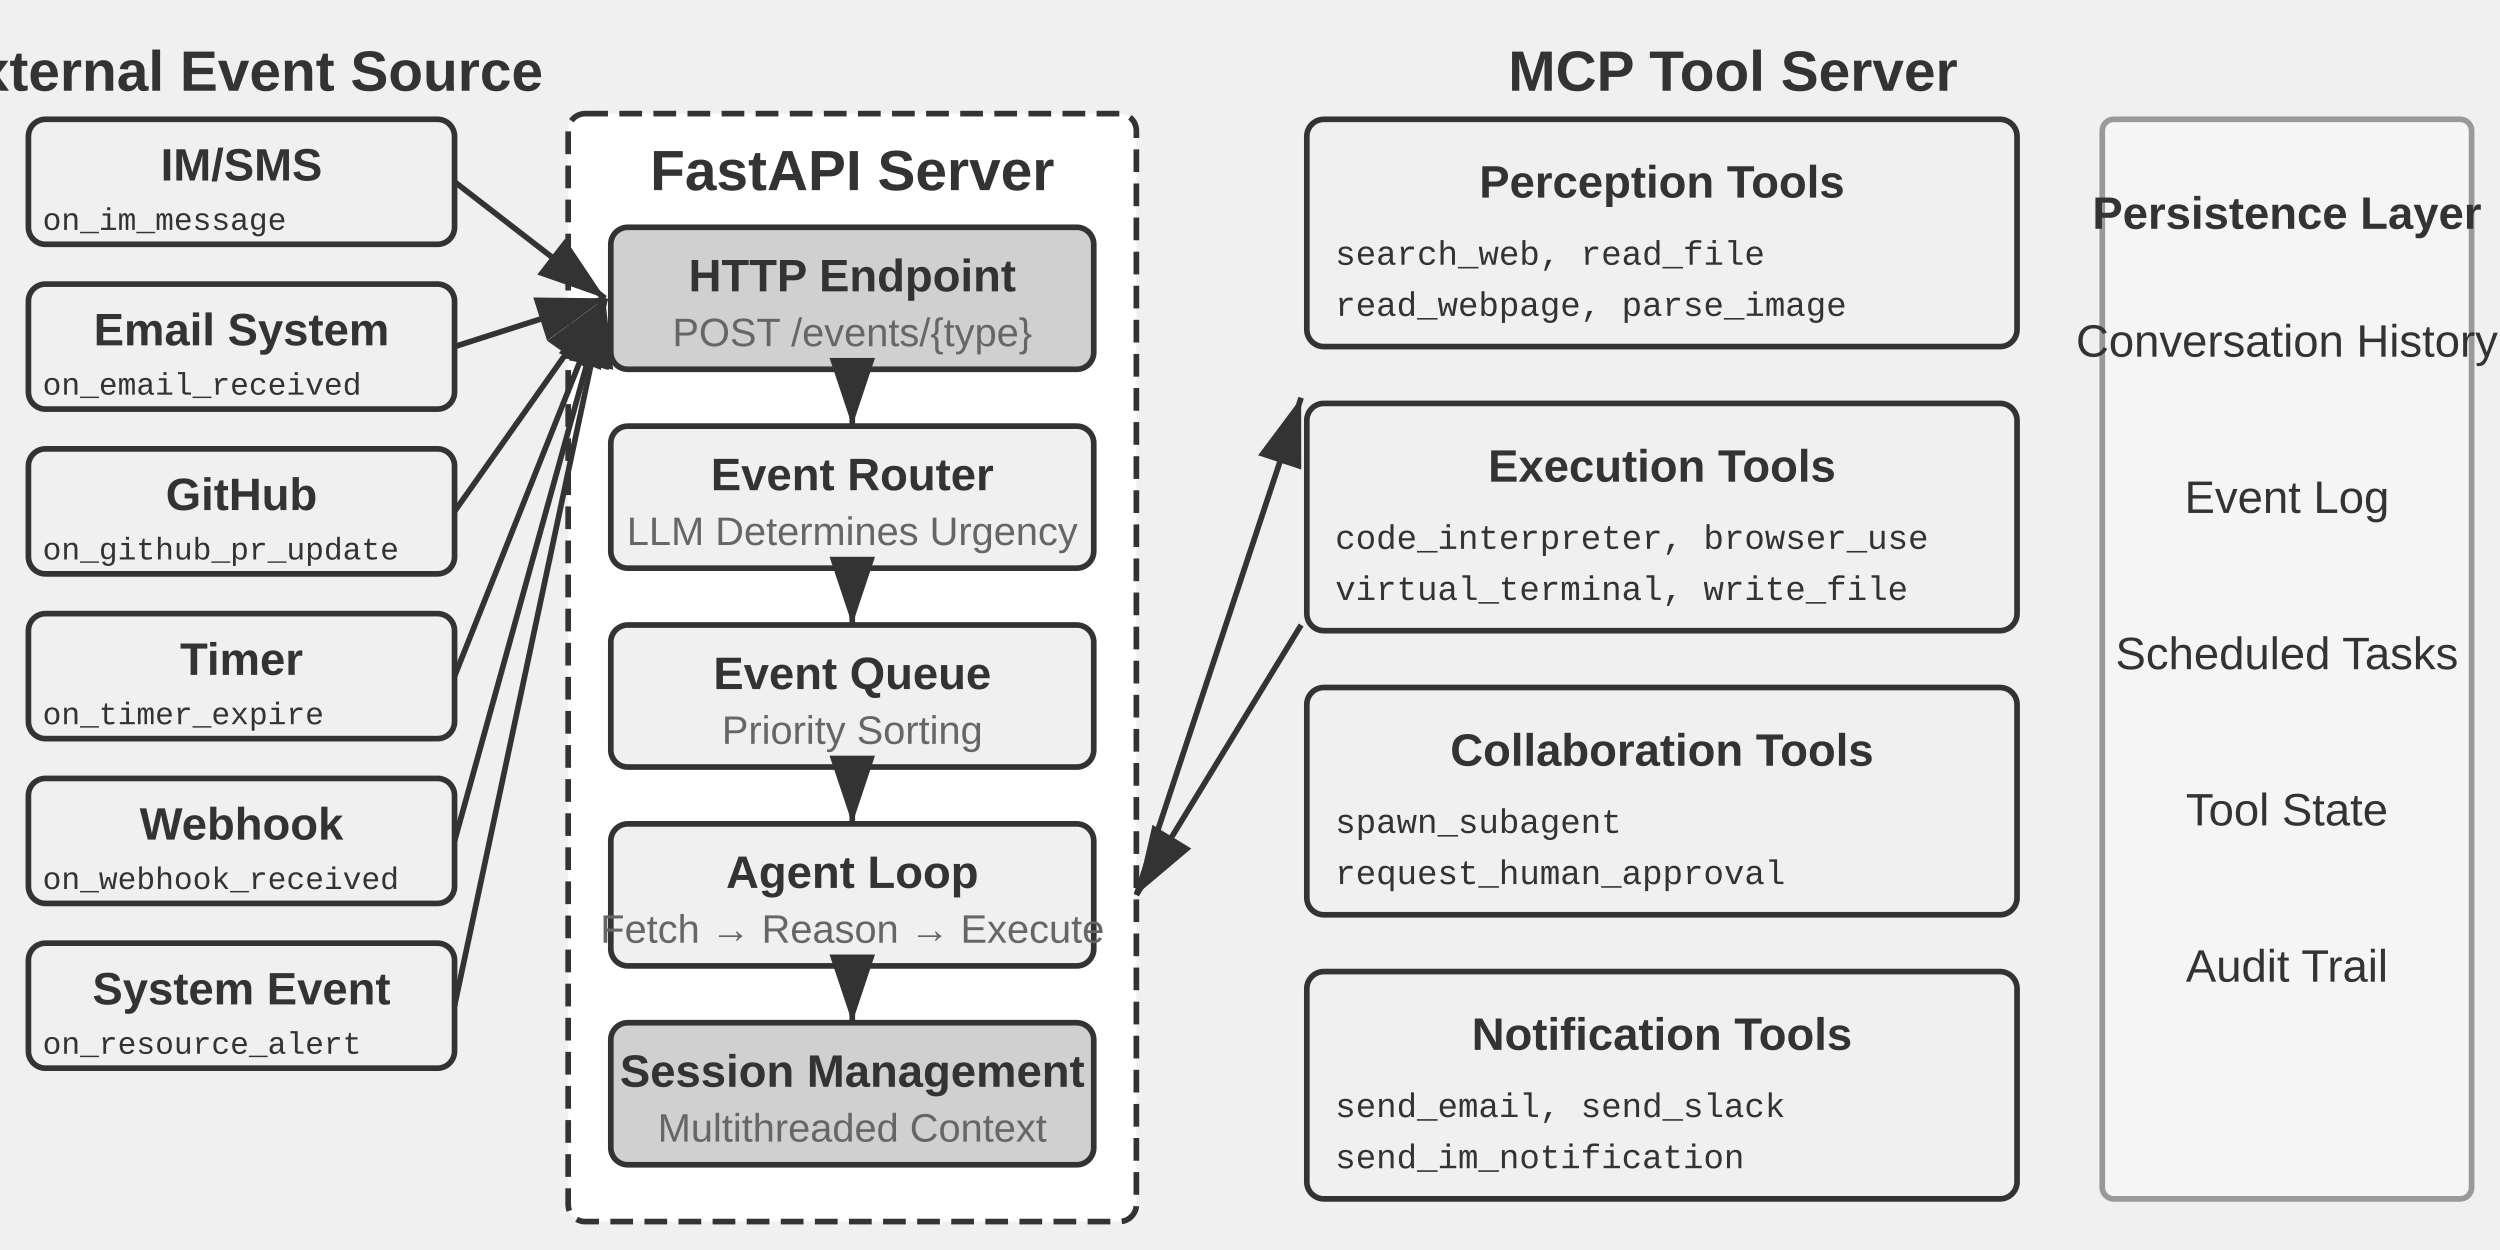
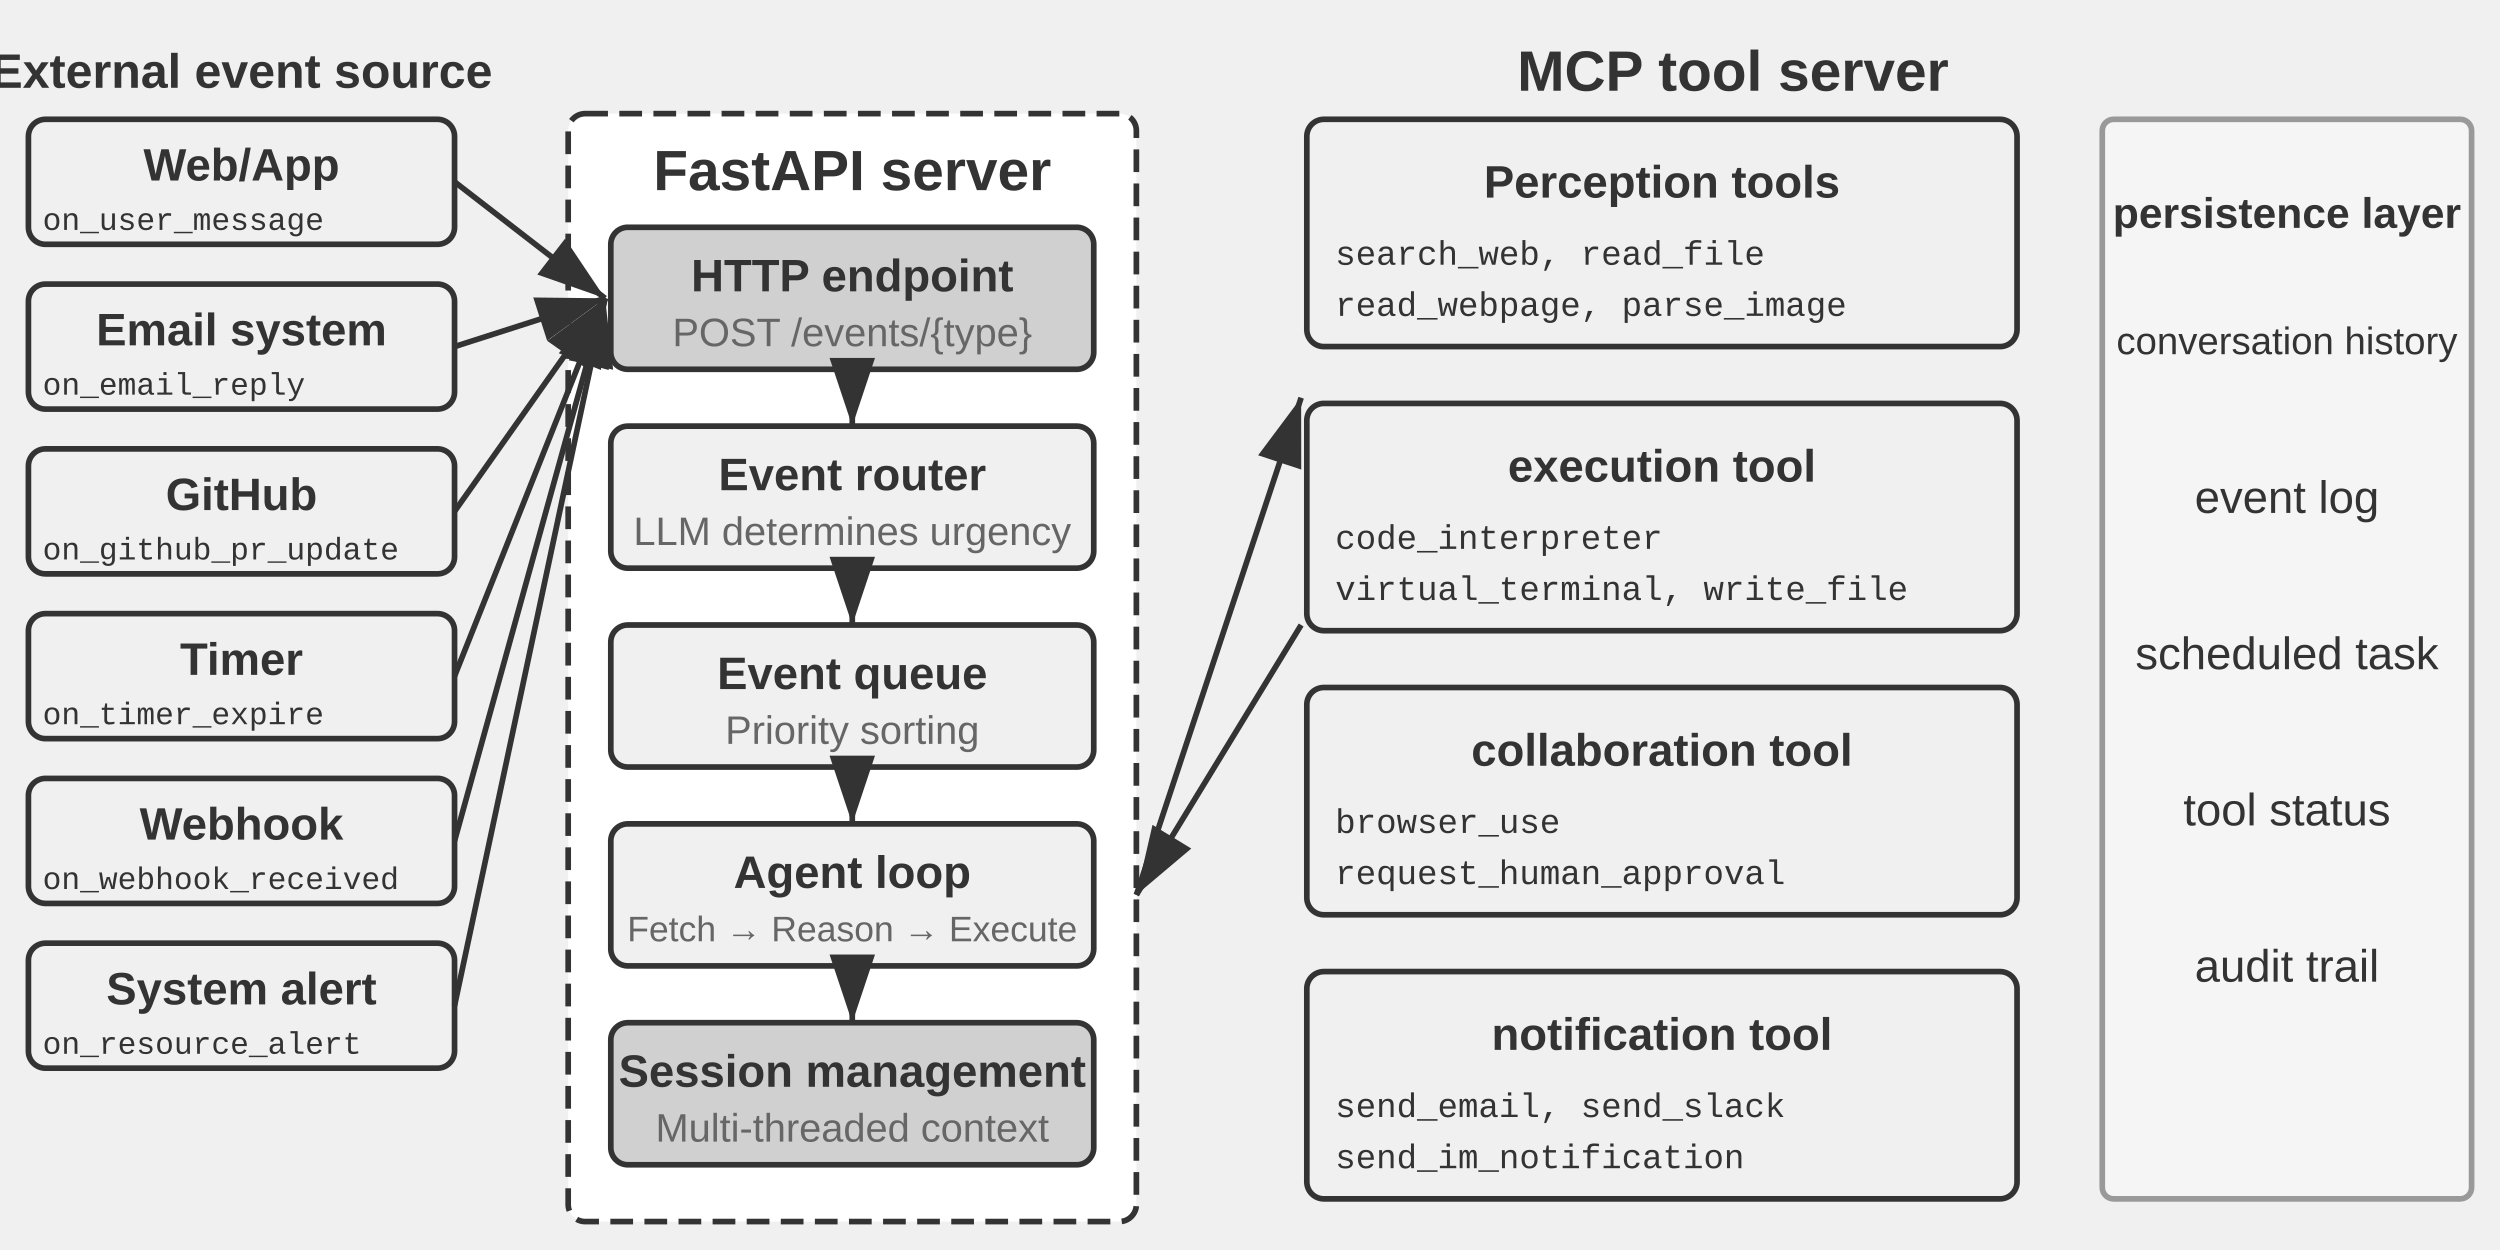
<svg xmlns="http://www.w3.org/2000/svg" viewBox="0 40 880 440" width="880" height="440" style="background:#ffffff">
  <defs>
    <marker id="ah" markerWidth="12" markerHeight="8" refX="12" refY="4" orient="auto">
      <polygon points="0 0, 12 4, 0 8" fill="#333333" />
    </marker>
    <marker id="ah-light" markerWidth="12" markerHeight="8" refX="12" refY="4" orient="auto">
      <polygon points="0 0, 12 4, 0 8" fill="#999999" />
    </marker>
  </defs>
-   <text x="85" y="65" font-family="Arial, 'Helvetica Neue', Helvetica, 'PingFang SC', 'Microsoft YaHei', sans-serif" font-size="20" fill="#333333" text-anchor="middle" dominant-baseline="central" font-weight="bold">External Event Source</text>
+   <text x="85" y="65" font-family="Arial, 'Helvetica Neue', Helvetica, 'PingFang SC', 'Microsoft YaHei', sans-serif" font-size="17" fill="#333333" text-anchor="middle" dominant-baseline="central" font-weight="bold">External event source</text>
  <rect x="10" y="82" width="150" height="44" rx="6" fill="#f0f0f0" stroke="#333333" stroke-width="2" />
-   <text x="85" y="98" font-family="Arial, 'Helvetica Neue', Helvetica, 'PingFang SC', 'Microsoft YaHei', sans-serif" font-size="16" fill="#333333" text-anchor="middle" dominant-baseline="central" font-weight="bold">IM/SMS</text>
-   <text x="15" y="118" font-family="'Courier New', Courier, monospace" font-size="11" fill="#333333" text-anchor="start" dominant-baseline="central">on_im_message</text>
+   <text x="85" y="98" font-family="Arial, 'Helvetica Neue', Helvetica, 'PingFang SC', 'Microsoft YaHei', sans-serif" font-size="16" fill="#333333" text-anchor="middle" dominant-baseline="central" font-weight="bold">Web/App</text>
+   <text x="15" y="118" font-family="'Courier New', Courier, monospace" font-size="11" fill="#333333" text-anchor="start" dominant-baseline="central">on_user_message</text>
  <rect x="10" y="140" width="150" height="44" rx="6" fill="#f0f0f0" stroke="#333333" stroke-width="2" />
-   <text x="85" y="156" font-family="Arial, 'Helvetica Neue', Helvetica, 'PingFang SC', 'Microsoft YaHei', sans-serif" font-size="16" fill="#333333" text-anchor="middle" dominant-baseline="central" font-weight="bold">Email System</text>
-   <text x="15" y="176" font-family="'Courier New', Courier, monospace" font-size="11" fill="#333333" text-anchor="start" dominant-baseline="central">on_email_received</text>
+   <text x="85" y="156" font-family="Arial, 'Helvetica Neue', Helvetica, 'PingFang SC', 'Microsoft YaHei', sans-serif" font-size="16" fill="#333333" text-anchor="middle" dominant-baseline="central" font-weight="bold">Email system</text>
+   <text x="15" y="176" font-family="'Courier New', Courier, monospace" font-size="11" fill="#333333" text-anchor="start" dominant-baseline="central">on_email_reply</text>
  <rect x="10" y="198" width="150" height="44" rx="6" fill="#f0f0f0" stroke="#333333" stroke-width="2" />
  <text x="85" y="214" font-family="Arial, 'Helvetica Neue', Helvetica, 'PingFang SC', 'Microsoft YaHei', sans-serif" font-size="16" fill="#333333" text-anchor="middle" dominant-baseline="central" font-weight="bold">GitHub</text>
  <text x="15" y="234" font-family="'Courier New', Courier, monospace" font-size="11" fill="#333333" text-anchor="start" dominant-baseline="central">on_github_pr_update</text>
  <rect x="10" y="256" width="150" height="44" rx="6" fill="#f0f0f0" stroke="#333333" stroke-width="2" />
  <text x="85" y="272" font-family="Arial, 'Helvetica Neue', Helvetica, 'PingFang SC', 'Microsoft YaHei', sans-serif" font-size="16" fill="#333333" text-anchor="middle" dominant-baseline="central" font-weight="bold">Timer</text>
  <text x="15" y="292" font-family="'Courier New', Courier, monospace" font-size="11" fill="#333333" text-anchor="start" dominant-baseline="central">on_timer_expire</text>
  <rect x="10" y="314" width="150" height="44" rx="6" fill="#f0f0f0" stroke="#333333" stroke-width="2" />
  <text x="85" y="330" font-family="Arial, 'Helvetica Neue', Helvetica, 'PingFang SC', 'Microsoft YaHei', sans-serif" font-size="16" fill="#333333" text-anchor="middle" dominant-baseline="central" font-weight="bold">Webhook</text>
  <text x="15" y="350" font-family="'Courier New', Courier, monospace" font-size="11" fill="#333333" text-anchor="start" dominant-baseline="central">on_webhook_received</text>
  <rect x="10" y="372" width="150" height="44" rx="6" fill="#f0f0f0" stroke="#333333" stroke-width="2" />
-   <text x="85" y="388" font-family="Arial, 'Helvetica Neue', Helvetica, 'PingFang SC', 'Microsoft YaHei', sans-serif" font-size="16" fill="#333333" text-anchor="middle" dominant-baseline="central" font-weight="bold">System Event</text>
+   <text x="85" y="388" font-family="Arial, 'Helvetica Neue', Helvetica, 'PingFang SC', 'Microsoft YaHei', sans-serif" font-size="16" fill="#333333" text-anchor="middle" dominant-baseline="central" font-weight="bold">System alert</text>
  <text x="15" y="408" font-family="'Courier New', Courier, monospace" font-size="11" fill="#333333" text-anchor="start" dominant-baseline="central">on_resource_alert</text>
  <rect x="200" y="80" width="200" height="390" rx="6" fill="#ffffff" stroke="#333333" stroke-width="2" stroke-dasharray="8,4" />
-   <text x="300" y="100" font-family="Arial, 'Helvetica Neue', Helvetica, 'PingFang SC', 'Microsoft YaHei', sans-serif" font-size="20" fill="#333333" text-anchor="middle" dominant-baseline="central" font-weight="bold">FastAPI Server</text>
+   <text x="300" y="100" font-family="Arial, 'Helvetica Neue', Helvetica, 'PingFang SC', 'Microsoft YaHei', sans-serif" font-size="20" fill="#333333" text-anchor="middle" dominant-baseline="central" font-weight="bold">FastAPI server</text>
  <rect x="215" y="120" width="170" height="50" rx="6" fill="#d0d0d0" stroke="#333333" stroke-width="2" />
-   <text x="300" y="137" font-family="Arial, 'Helvetica Neue', Helvetica, 'PingFang SC', 'Microsoft YaHei', sans-serif" font-size="16" fill="#333333" text-anchor="middle" dominant-baseline="central" font-weight="bold">HTTP Endpoint</text>
+   <text x="300" y="137" font-family="Arial, 'Helvetica Neue', Helvetica, 'PingFang SC', 'Microsoft YaHei', sans-serif" font-size="16" fill="#333333" text-anchor="middle" dominant-baseline="central" font-weight="bold">HTTP endpoint</text>
  <text x="300" y="157" font-family="Arial, 'Helvetica Neue', Helvetica, 'PingFang SC', 'Microsoft YaHei', sans-serif" font-size="14" fill="#666666" text-anchor="middle" dominant-baseline="central" font-weight="normal">POST /events/{type}</text>
  <rect x="215" y="190" width="170" height="50" rx="6" fill="#f0f0f0" stroke="#333333" stroke-width="2" />
-   <text x="300" y="207" font-family="Arial, 'Helvetica Neue', Helvetica, 'PingFang SC', 'Microsoft YaHei', sans-serif" font-size="16" fill="#333333" text-anchor="middle" dominant-baseline="central" font-weight="bold">Event Router</text>
-   <text x="300" y="227" font-family="Arial, 'Helvetica Neue', Helvetica, 'PingFang SC', 'Microsoft YaHei', sans-serif" font-size="14" fill="#666666" text-anchor="middle" dominant-baseline="central" font-weight="normal">LLM Determines Urgency</text>
+   <text x="300" y="207" font-family="Arial, 'Helvetica Neue', Helvetica, 'PingFang SC', 'Microsoft YaHei', sans-serif" font-size="16" fill="#333333" text-anchor="middle" dominant-baseline="central" font-weight="bold">Event router</text>
+   <text x="300" y="227" font-family="Arial, 'Helvetica Neue', Helvetica, 'PingFang SC', 'Microsoft YaHei', sans-serif" font-size="14" fill="#666666" text-anchor="middle" dominant-baseline="central" font-weight="normal">LLM determines urgency</text>
  <rect x="215" y="260" width="170" height="50" rx="6" fill="#f0f0f0" stroke="#333333" stroke-width="2" />
-   <text x="300" y="277" font-family="Arial, 'Helvetica Neue', Helvetica, 'PingFang SC', 'Microsoft YaHei', sans-serif" font-size="16" fill="#333333" text-anchor="middle" dominant-baseline="central" font-weight="bold">Event Queue</text>
-   <text x="300" y="297" font-family="Arial, 'Helvetica Neue', Helvetica, 'PingFang SC', 'Microsoft YaHei', sans-serif" font-size="14" fill="#666666" text-anchor="middle" dominant-baseline="central" font-weight="normal">Priority Sorting</text>
+   <text x="300" y="277" font-family="Arial, 'Helvetica Neue', Helvetica, 'PingFang SC', 'Microsoft YaHei', sans-serif" font-size="16" fill="#333333" text-anchor="middle" dominant-baseline="central" font-weight="bold">Event queue</text>
+   <text x="300" y="297" font-family="Arial, 'Helvetica Neue', Helvetica, 'PingFang SC', 'Microsoft YaHei', sans-serif" font-size="14" fill="#666666" text-anchor="middle" dominant-baseline="central" font-weight="normal">Priority sorting</text>
  <rect x="215" y="330" width="170" height="50" rx="6" fill="#f0f0f0" stroke="#333333" stroke-width="2" />
-   <text x="300" y="347" font-family="Arial, 'Helvetica Neue', Helvetica, 'PingFang SC', 'Microsoft YaHei', sans-serif" font-size="16" fill="#333333" text-anchor="middle" dominant-baseline="central" font-weight="bold">Agent Loop</text>
-   <text x="300" y="367" font-family="Arial, 'Helvetica Neue', Helvetica, 'PingFang SC', 'Microsoft YaHei', sans-serif" font-size="14" fill="#666666" text-anchor="middle" dominant-baseline="central" font-weight="normal">Fetch → Reason → Execute</text>
+   <text x="300" y="347" font-family="Arial, 'Helvetica Neue', Helvetica, 'PingFang SC', 'Microsoft YaHei', sans-serif" font-size="16" fill="#333333" text-anchor="middle" dominant-baseline="central" font-weight="bold">Agent loop</text>
+   <text x="300" y="367" font-family="Arial, 'Helvetica Neue', Helvetica, 'PingFang SC', 'Microsoft YaHei', sans-serif" font-size="12.5" fill="#666666" text-anchor="middle" dominant-baseline="central" font-weight="normal">Fetch → Reason → Execute</text>
  <rect x="215" y="400" width="170" height="50" rx="6" fill="#d0d0d0" stroke="#333333" stroke-width="2" />
-   <text x="300" y="417" font-family="Arial, 'Helvetica Neue', Helvetica, 'PingFang SC', 'Microsoft YaHei', sans-serif" font-size="16" fill="#333333" text-anchor="middle" dominant-baseline="central" font-weight="bold">Session Management</text>
-   <text x="300" y="437" font-family="Arial, 'Helvetica Neue', Helvetica, 'PingFang SC', 'Microsoft YaHei', sans-serif" font-size="14" fill="#666666" text-anchor="middle" dominant-baseline="central" font-weight="normal">Multithreaded Context</text>
+   <text x="300" y="417" font-family="Arial, 'Helvetica Neue', Helvetica, 'PingFang SC', 'Microsoft YaHei', sans-serif" font-size="16" fill="#333333" text-anchor="middle" dominant-baseline="central" font-weight="bold">Session management</text>
+   <text x="300" y="437" font-family="Arial, 'Helvetica Neue', Helvetica, 'PingFang SC', 'Microsoft YaHei', sans-serif" font-size="14" fill="#666666" text-anchor="middle" dominant-baseline="central" font-weight="normal">Multi-threaded context</text>
  <line x1="300" y1="170" x2="300" y2="190" stroke="#333333" stroke-width="2" marker-end="url(#ah)" />
  <line x1="300" y1="240" x2="300" y2="260" stroke="#333333" stroke-width="2" marker-end="url(#ah)" />
  <line x1="300" y1="310" x2="300" y2="330" stroke="#333333" stroke-width="2" marker-end="url(#ah)" />
  <line x1="300" y1="380" x2="300" y2="400" stroke="#333333" stroke-width="2" marker-end="url(#ah)" />
  <line x1="160" y1="104" x2="213" y2="145" stroke="#333333" stroke-width="2" marker-end="url(#ah)" />
  <line x1="160" y1="162" x2="213" y2="145" stroke="#333333" stroke-width="2" marker-end="url(#ah)" />
  <line x1="160" y1="220" x2="213" y2="145" stroke="#333333" stroke-width="2" marker-end="url(#ah)" />
  <line x1="160" y1="278" x2="213" y2="145" stroke="#333333" stroke-width="2" marker-end="url(#ah)" />
  <line x1="160" y1="336" x2="213" y2="145" stroke="#333333" stroke-width="2" marker-end="url(#ah)" />
  <line x1="160" y1="394" x2="213" y2="145" stroke="#333333" stroke-width="2" marker-end="url(#ah)" />
-   <text x="610" y="65" font-family="Arial, 'Helvetica Neue', Helvetica, 'PingFang SC', 'Microsoft YaHei', sans-serif" font-size="20" fill="#333333" text-anchor="middle" dominant-baseline="central" font-weight="bold">MCP Tool Server</text>
+   <text x="610" y="65" font-family="Arial, 'Helvetica Neue', Helvetica, 'PingFang SC', 'Microsoft YaHei', sans-serif" font-size="20" fill="#333333" text-anchor="middle" dominant-baseline="central" font-weight="bold">MCP tool server</text>
  <rect x="460" y="82" width="250" height="80" rx="6" fill="#f0f0f0" stroke="#333333" stroke-width="2" />
-   <text x="585" y="104" font-family="Arial, 'Helvetica Neue', Helvetica, 'PingFang SC', 'Microsoft YaHei', sans-serif" font-size="16" fill="#333333" text-anchor="middle" dominant-baseline="central" font-weight="bold">Perception Tools</text>
+   <text x="585" y="104" font-family="Arial, 'Helvetica Neue', Helvetica, 'PingFang SC', 'Microsoft YaHei', sans-serif" font-size="16" fill="#333333" text-anchor="middle" dominant-baseline="central" font-weight="bold">Perception tools</text>
  <text x="470" y="130" font-family="'Courier New', Courier, monospace" font-size="12" fill="#333333" text-anchor="start" dominant-baseline="central">search_web, read_file</text>
  <text x="470" y="148" font-family="'Courier New', Courier, monospace" font-size="12" fill="#333333" text-anchor="start" dominant-baseline="central">read_webpage, parse_image</text>
  <rect x="460" y="182" width="250" height="80" rx="6" fill="#f0f0f0" stroke="#333333" stroke-width="2" />
-   <text x="585" y="204" font-family="Arial, 'Helvetica Neue', Helvetica, 'PingFang SC', 'Microsoft YaHei', sans-serif" font-size="16" fill="#333333" text-anchor="middle" dominant-baseline="central" font-weight="bold">Execution Tools</text>
-   <text x="470" y="230" font-family="'Courier New', Courier, monospace" font-size="12" fill="#333333" text-anchor="start" dominant-baseline="central">code_interpreter, browser_use</text>
+   <text x="585" y="204" font-family="Arial, 'Helvetica Neue', Helvetica, 'PingFang SC', 'Microsoft YaHei', sans-serif" font-size="16" fill="#333333" text-anchor="middle" dominant-baseline="central" font-weight="bold">execution tool</text>
+   <text x="470" y="230" font-family="'Courier New', Courier, monospace" font-size="12" fill="#333333" text-anchor="start" dominant-baseline="central">code_interpreter</text>
  <text x="470" y="248" font-family="'Courier New', Courier, monospace" font-size="12" fill="#333333" text-anchor="start" dominant-baseline="central">virtual_terminal, write_file</text>
  <rect x="460" y="282" width="250" height="80" rx="6" fill="#f0f0f0" stroke="#333333" stroke-width="2" />
-   <text x="585" y="304" font-family="Arial, 'Helvetica Neue', Helvetica, 'PingFang SC', 'Microsoft YaHei', sans-serif" font-size="16" fill="#333333" text-anchor="middle" dominant-baseline="central" font-weight="bold">Collaboration Tools</text>
-   <text x="470" y="330" font-family="'Courier New', Courier, monospace" font-size="12" fill="#333333" text-anchor="start" dominant-baseline="central">spawn_subagent</text>
+   <text x="585" y="304" font-family="Arial, 'Helvetica Neue', Helvetica, 'PingFang SC', 'Microsoft YaHei', sans-serif" font-size="16" fill="#333333" text-anchor="middle" dominant-baseline="central" font-weight="bold">collaboration tool</text>
+   <text x="470" y="330" font-family="'Courier New', Courier, monospace" font-size="12" fill="#333333" text-anchor="start" dominant-baseline="central">browser_use</text>
  <text x="470" y="348" font-family="'Courier New', Courier, monospace" font-size="12" fill="#333333" text-anchor="start" dominant-baseline="central">request_human_approval</text>
  <rect x="460" y="382" width="250" height="80" rx="6" fill="#f0f0f0" stroke="#333333" stroke-width="2" />
-   <text x="585" y="404" font-family="Arial, 'Helvetica Neue', Helvetica, 'PingFang SC', 'Microsoft YaHei', sans-serif" font-size="16" fill="#333333" text-anchor="middle" dominant-baseline="central" font-weight="bold">Notification Tools</text>
+   <text x="585" y="404" font-family="Arial, 'Helvetica Neue', Helvetica, 'PingFang SC', 'Microsoft YaHei', sans-serif" font-size="16" fill="#333333" text-anchor="middle" dominant-baseline="central" font-weight="bold">notification tool</text>
  <text x="470" y="430" font-family="'Courier New', Courier, monospace" font-size="12" fill="#333333" text-anchor="start" dominant-baseline="central">send_email, send_slack</text>
  <text x="470" y="448" font-family="'Courier New', Courier, monospace" font-size="12" fill="#333333" text-anchor="start" dominant-baseline="central">send_im_notification</text>
  <line x1="400" y1="355" x2="458" y2="180" stroke="#333333" stroke-width="2" marker-end="url(#ah)" />
  <line x1="458" y1="260" x2="400" y2="355" stroke="#333333" stroke-width="2" marker-end="url(#ah)" />
  <rect x="740" y="82" width="130" height="380" rx="4" fill="#f5f5f5" stroke="#999999" stroke-width="2" />
-   <text x="805" y="115" font-family="Arial, 'Helvetica Neue', Helvetica, 'PingFang SC', 'Microsoft YaHei', sans-serif" font-size="16" fill="#333333" text-anchor="middle" dominant-baseline="central" font-weight="bold">Persistence Layer</text>
-   <text x="805" y="160" font-family="Arial, 'Helvetica Neue', Helvetica, 'PingFang SC', 'Microsoft YaHei', sans-serif" font-size="16" fill="#333333" text-anchor="middle" dominant-baseline="central" font-weight="normal">Conversation History</text>
-   <text x="805" y="215" font-family="Arial, 'Helvetica Neue', Helvetica, 'PingFang SC', 'Microsoft YaHei', sans-serif" font-size="16" fill="#333333" text-anchor="middle" dominant-baseline="central" font-weight="normal">Event Log</text>
-   <text x="805" y="270" font-family="Arial, 'Helvetica Neue', Helvetica, 'PingFang SC', 'Microsoft YaHei', sans-serif" font-size="16" fill="#333333" text-anchor="middle" dominant-baseline="central" font-weight="normal">Scheduled Tasks</text>
-   <text x="805" y="325" font-family="Arial, 'Helvetica Neue', Helvetica, 'PingFang SC', 'Microsoft YaHei', sans-serif" font-size="16" fill="#333333" text-anchor="middle" dominant-baseline="central" font-weight="normal">Tool State</text>
-   <text x="805" y="380" font-family="Arial, 'Helvetica Neue', Helvetica, 'PingFang SC', 'Microsoft YaHei', sans-serif" font-size="16" fill="#333333" text-anchor="middle" dominant-baseline="central" font-weight="normal">Audit Trail</text>
+   <text x="805" y="115" font-family="Arial, 'Helvetica Neue', Helvetica, 'PingFang SC', 'Microsoft YaHei', sans-serif" font-size="15" fill="#333333" text-anchor="middle" dominant-baseline="central" font-weight="bold">persistence layer</text>
+   <text x="805" y="160" font-family="Arial, 'Helvetica Neue', Helvetica, 'PingFang SC', 'Microsoft YaHei', sans-serif" font-size="13.5" fill="#333333" text-anchor="middle" dominant-baseline="central" font-weight="normal">conversation history</text>
+   <text x="805" y="215" font-family="Arial, 'Helvetica Neue', Helvetica, 'PingFang SC', 'Microsoft YaHei', sans-serif" font-size="16" fill="#333333" text-anchor="middle" dominant-baseline="central" font-weight="normal">event log</text>
+   <text x="805" y="270" font-family="Arial, 'Helvetica Neue', Helvetica, 'PingFang SC', 'Microsoft YaHei', sans-serif" font-size="16" fill="#333333" text-anchor="middle" dominant-baseline="central" font-weight="normal">scheduled task</text>
+   <text x="805" y="325" font-family="Arial, 'Helvetica Neue', Helvetica, 'PingFang SC', 'Microsoft YaHei', sans-serif" font-size="16" fill="#333333" text-anchor="middle" dominant-baseline="central" font-weight="normal">tool status</text>
+   <text x="805" y="380" font-family="Arial, 'Helvetica Neue', Helvetica, 'PingFang SC', 'Microsoft YaHei', sans-serif" font-size="16" fill="#333333" text-anchor="middle" dominant-baseline="central" font-weight="normal">audit trail</text>
</svg>
